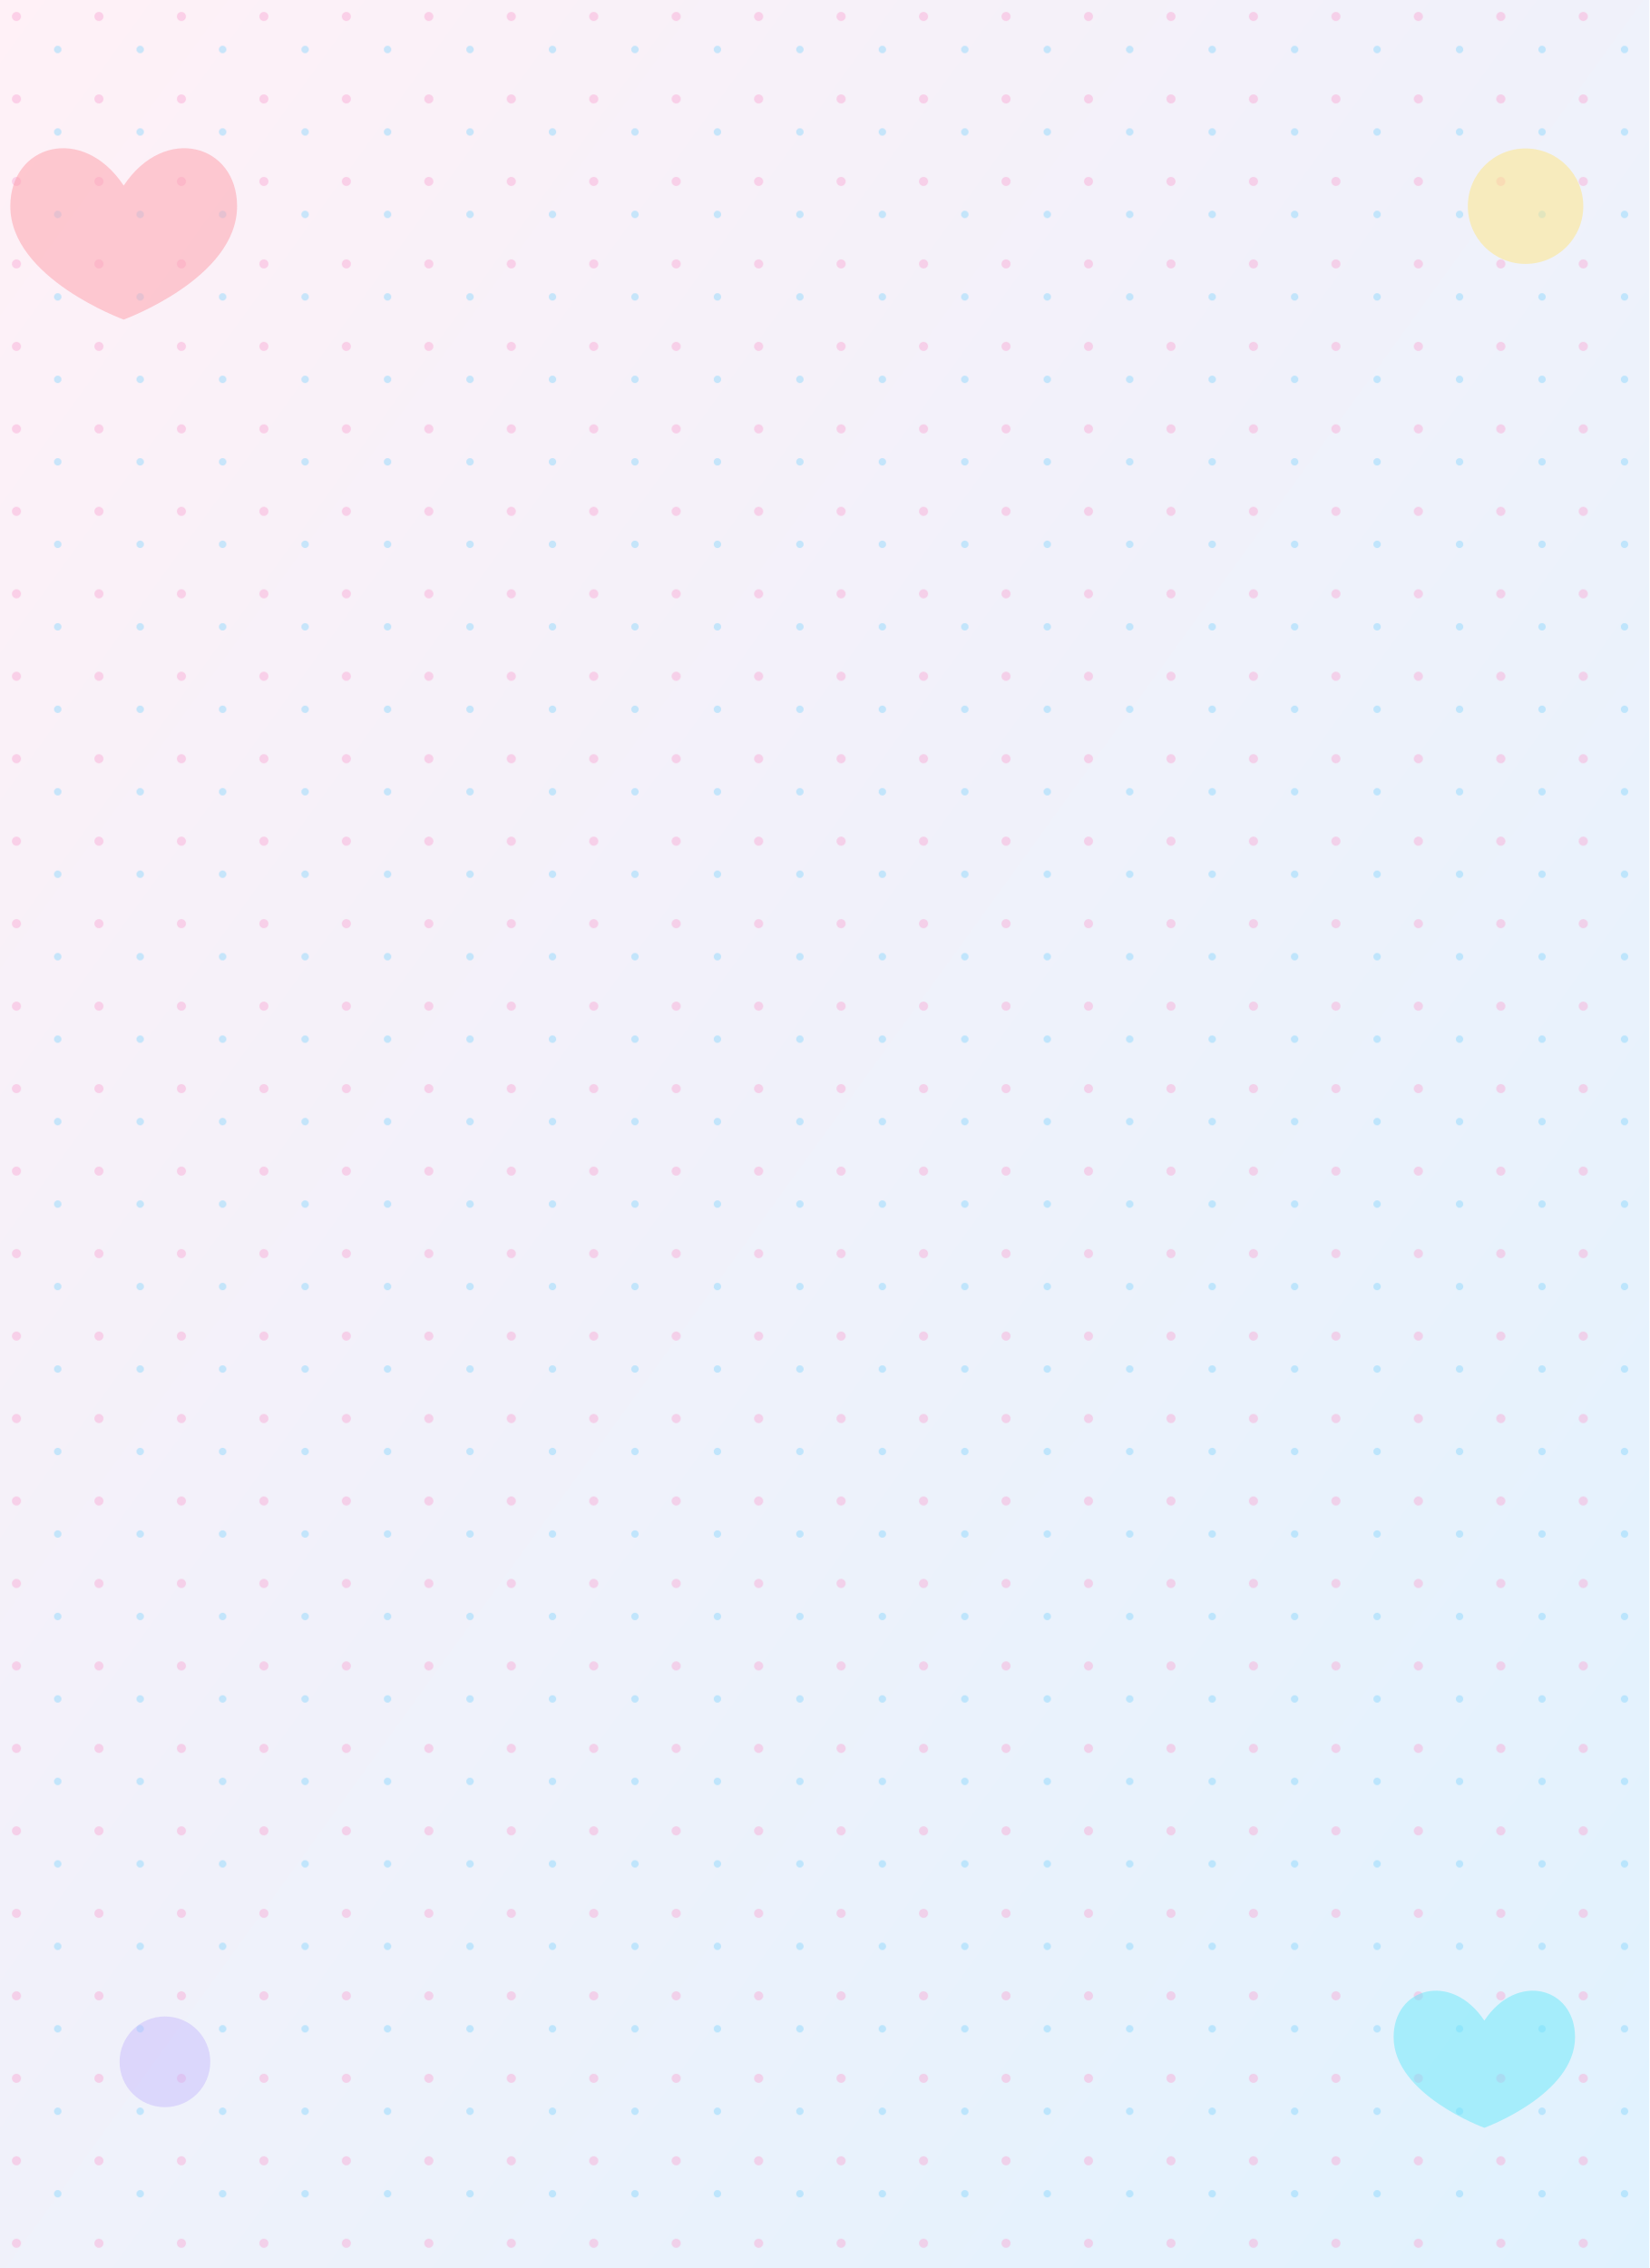
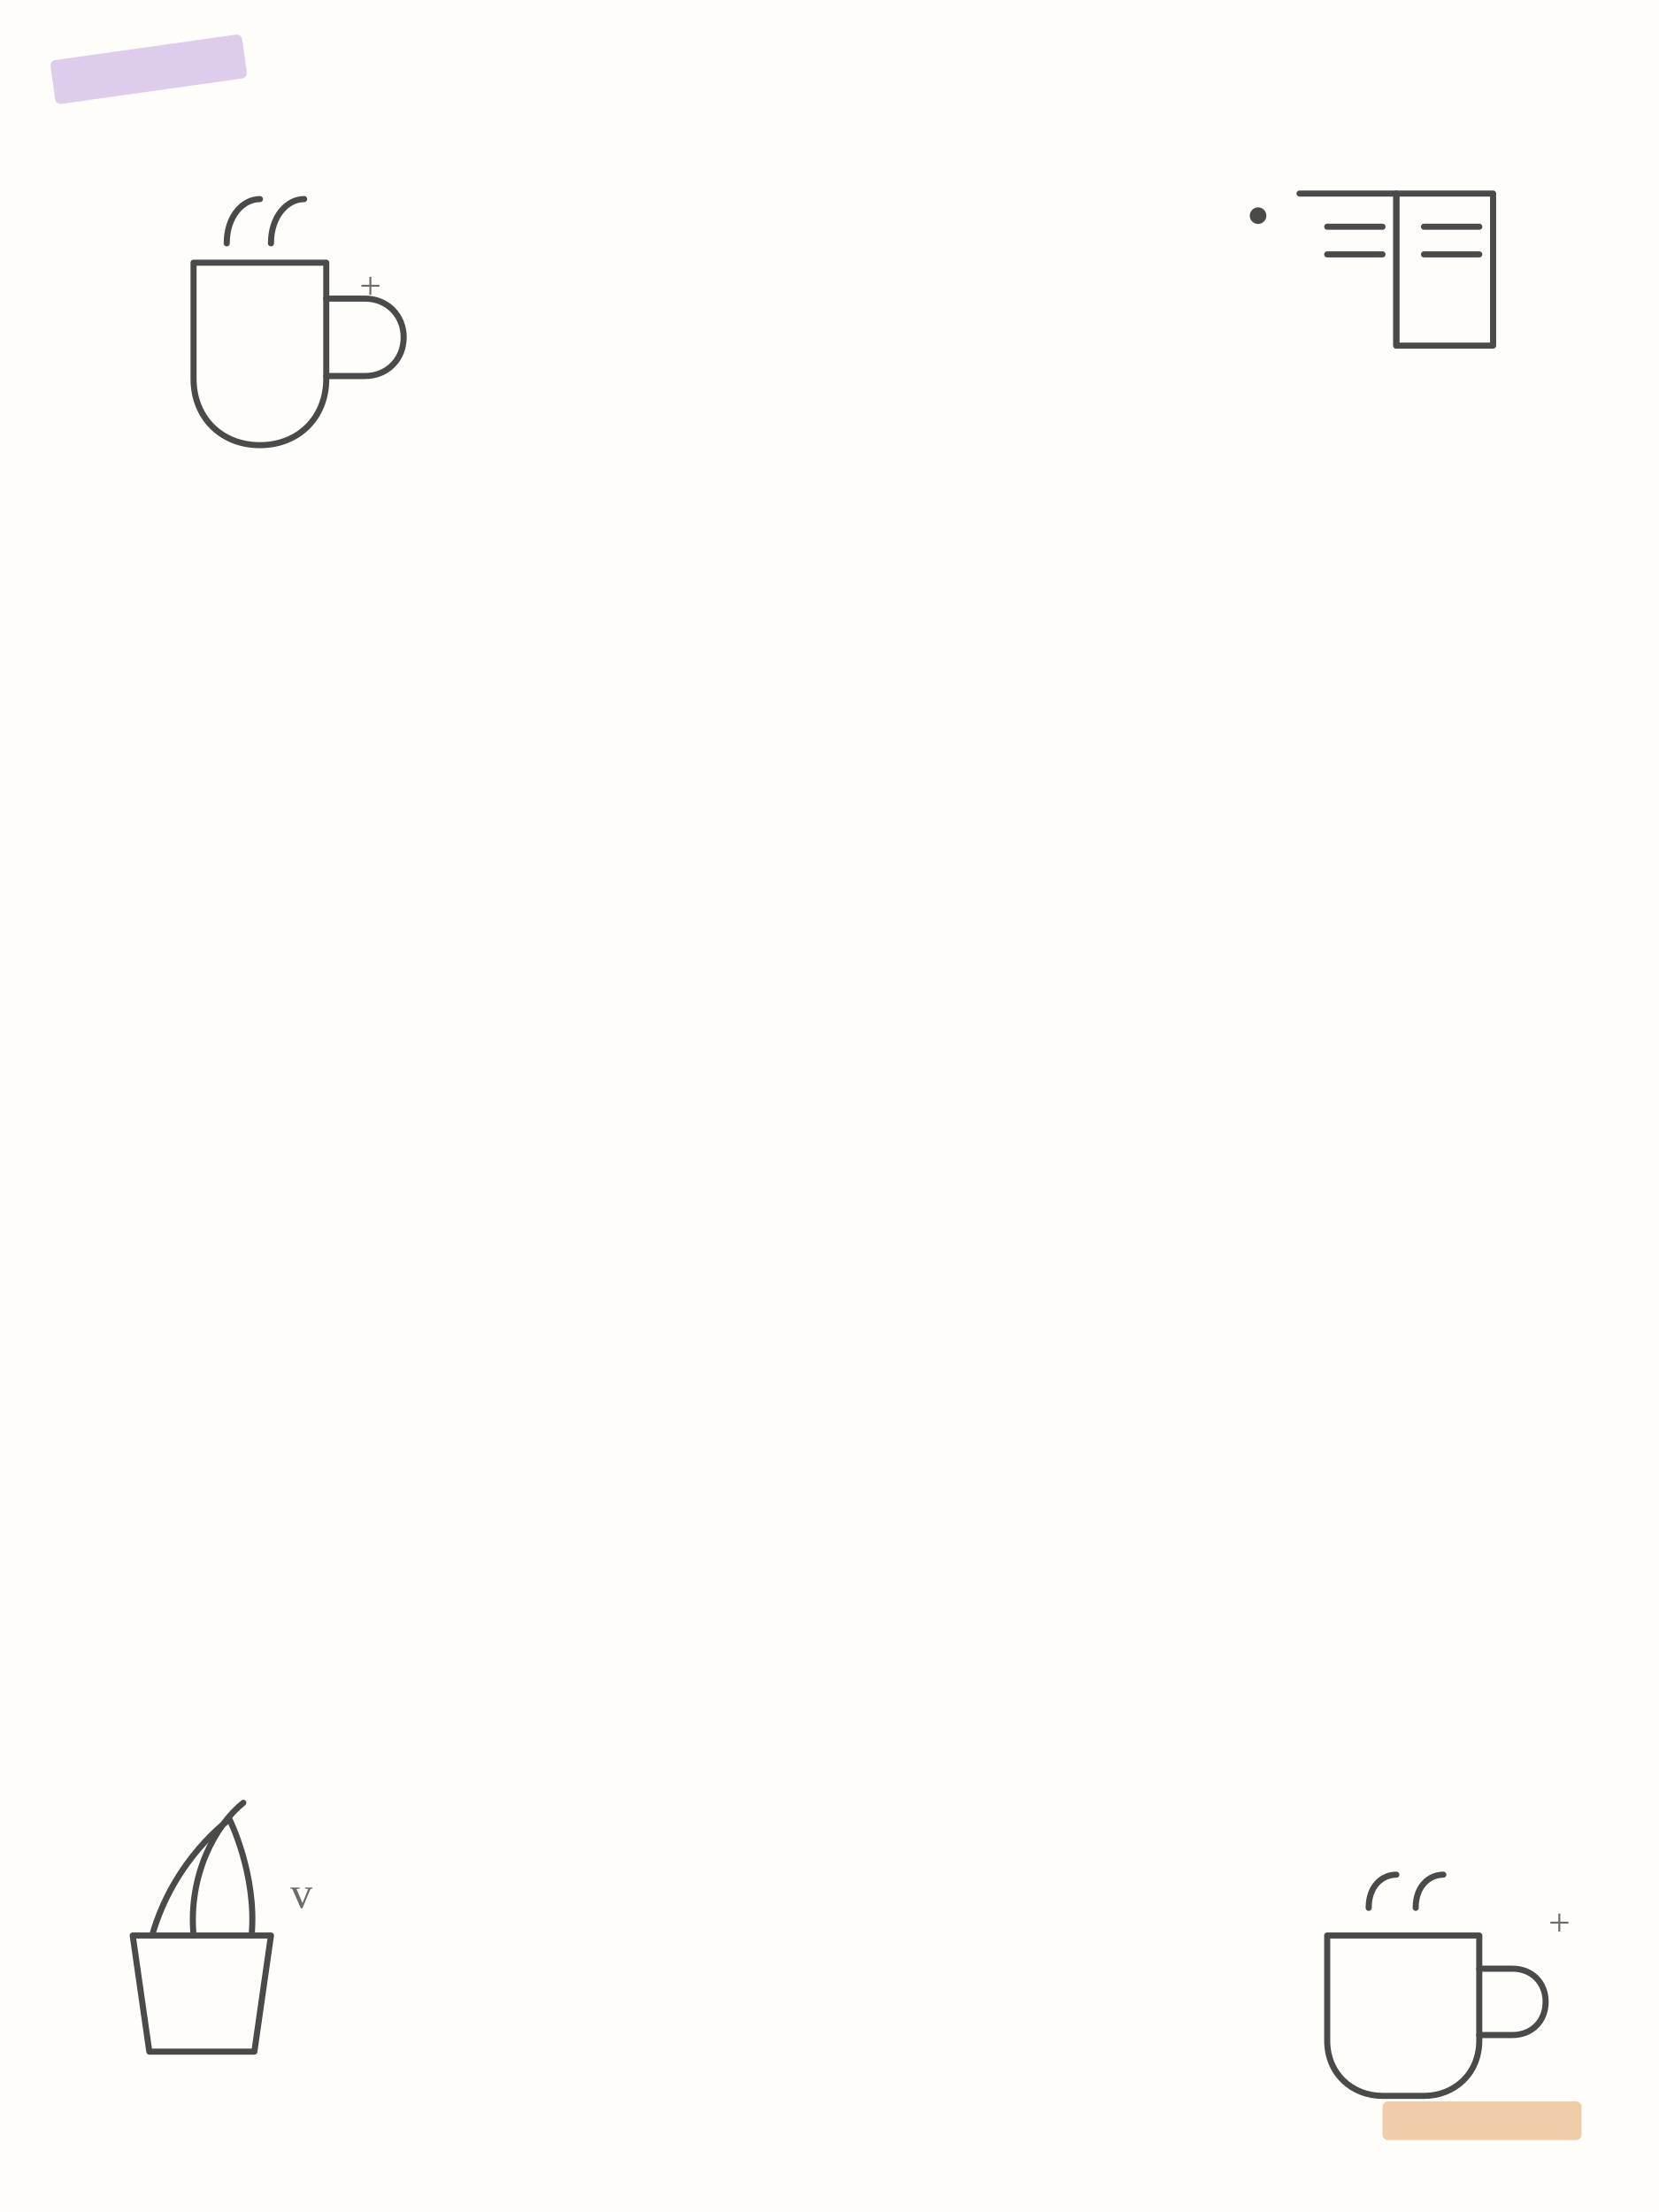
- <svg xmlns="http://www.w3.org/2000/svg" viewBox="0 0 800 1100" preserveAspectRatio="xMidYMid slice">
-   <defs>
-     <linearGradient id="bg" x1="0" y1="0" x2="1" y2="1">
-       <stop offset="0%" stop-color="#fff1f7" />
-       <stop offset="100%" stop-color="#e0f2fe" />
-     </linearGradient>
-     <pattern id="dots" width="40" height="40" patternUnits="userSpaceOnUse">
-       <circle cx="8" cy="8" r="2.2" fill="#f9a8d4" opacity=".45" />
-       <circle cx="28" cy="24" r="1.8" fill="#7dd3fc" opacity=".4" />
-     </pattern>
-   </defs>
-   <rect width="800" height="1100" fill="url(#bg)" />
-   <rect width="800" height="1100" fill="url(#dots)" />
-   <path d="M60 90c20-30 55-20 55 10 0 35-55 55-55 55s-55-20-55-55c0-30 35-40 55-10z" fill="#fda4af" opacity=".55" />
-   <path d="M720 980c16-24 44-16 44 8 0 28-44 44-44 44s-44-16-44-44c0-24 28-32 44-8z" fill="#67e8f9" opacity=".5" />
-   <circle cx="740" cy="100" r="28" fill="#fde68a" opacity=".55" />
-   <circle cx="80" cy="1000" r="22" fill="#c4b5fd" opacity=".45" />
+ <svg xmlns="http://www.w3.org/2000/svg" width="600" height="800" viewBox="0 0 600 800">
+   <rect width="600" height="800" fill="#fefdf9" />
+   <rect x="18" y="22" width="70" height="16" rx="2" transform="rotate(-8 18 22)" fill="#d8c4e8" opacity=".85" />
+   <g fill="none" stroke="#4a4a4a" stroke-width="2.2" stroke-linecap="round" stroke-linejoin="round">
+     <path d="M70 95 h48 v42 c0 14 -10 24 -24 24 h0 c-14 0 -24 -10 -24 -24 z" />
+     <path d="M118 108 h14 c8 0 14 6 14 14 s-6 14 -14 14 h-14" />
+     <path d="M82 88 c0 -10 6 -16 12 -16" />
+     <path d="M98 88 c0 -10 6 -16 12 -16" />
+   </g>
+   <text x="130" y="108" font-size="14" fill="#6b6b6b">+</text>
+   <g fill="none" stroke="#4a4a4a" stroke-width="2.2" stroke-linecap="round" stroke-linejoin="round">
+     <path d="M470 70 h70 v55 h-35 v-55" />
+     <path d="M505 70 v55" />
+     <path d="M480 82 h20" />
+     <path d="M480 92 h20" />
+     <path d="M515 82 h20" />
+     <path d="M515 92 h20" />
+   </g>
+   <circle cx="455" cy="78" r="3" fill="#4a4a4a" />
+   <g fill="none" stroke="#4a4a4a" stroke-width="2.2" stroke-linecap="round" stroke-linejoin="round">
+     <path d="M55 700 c8 -28 28 -42 28 -42 s10 20 8 42" />
+     <path d="M70 700 c-2 -22 8 -40 18 -48" />
+     <path d="M48 700 h50 l-6 42 h-38 z" />
+   </g>
+   <text x="105" y="690" font-size="16" fill="#6b6b6b">v</text>
+   <g fill="none" stroke="#4a4a4a" stroke-width="2.2" stroke-linecap="round" stroke-linejoin="round">
+     <path d="M480 700 h55 v38 c0 12 -9 20 -20 20 h-15 c-11 0 -20 -8 -20 -20 z" />
+     <path d="M535 712 h12 c7 0 12 5 12 12 s-5 12 -12 12 h-12" />
+     <path d="M495 690 c0 -8 5 -12 10 -12" />
+     <path d="M512 690 c0 -8 5 -12 10 -12" />
+   </g>
+   <rect x="500" y="760" width="72" height="14" rx="2" fill="#f0c7a0" opacity=".9" />
+   <text x="560" y="700" font-size="14" fill="#6b6b6b">+</text>
</svg>
